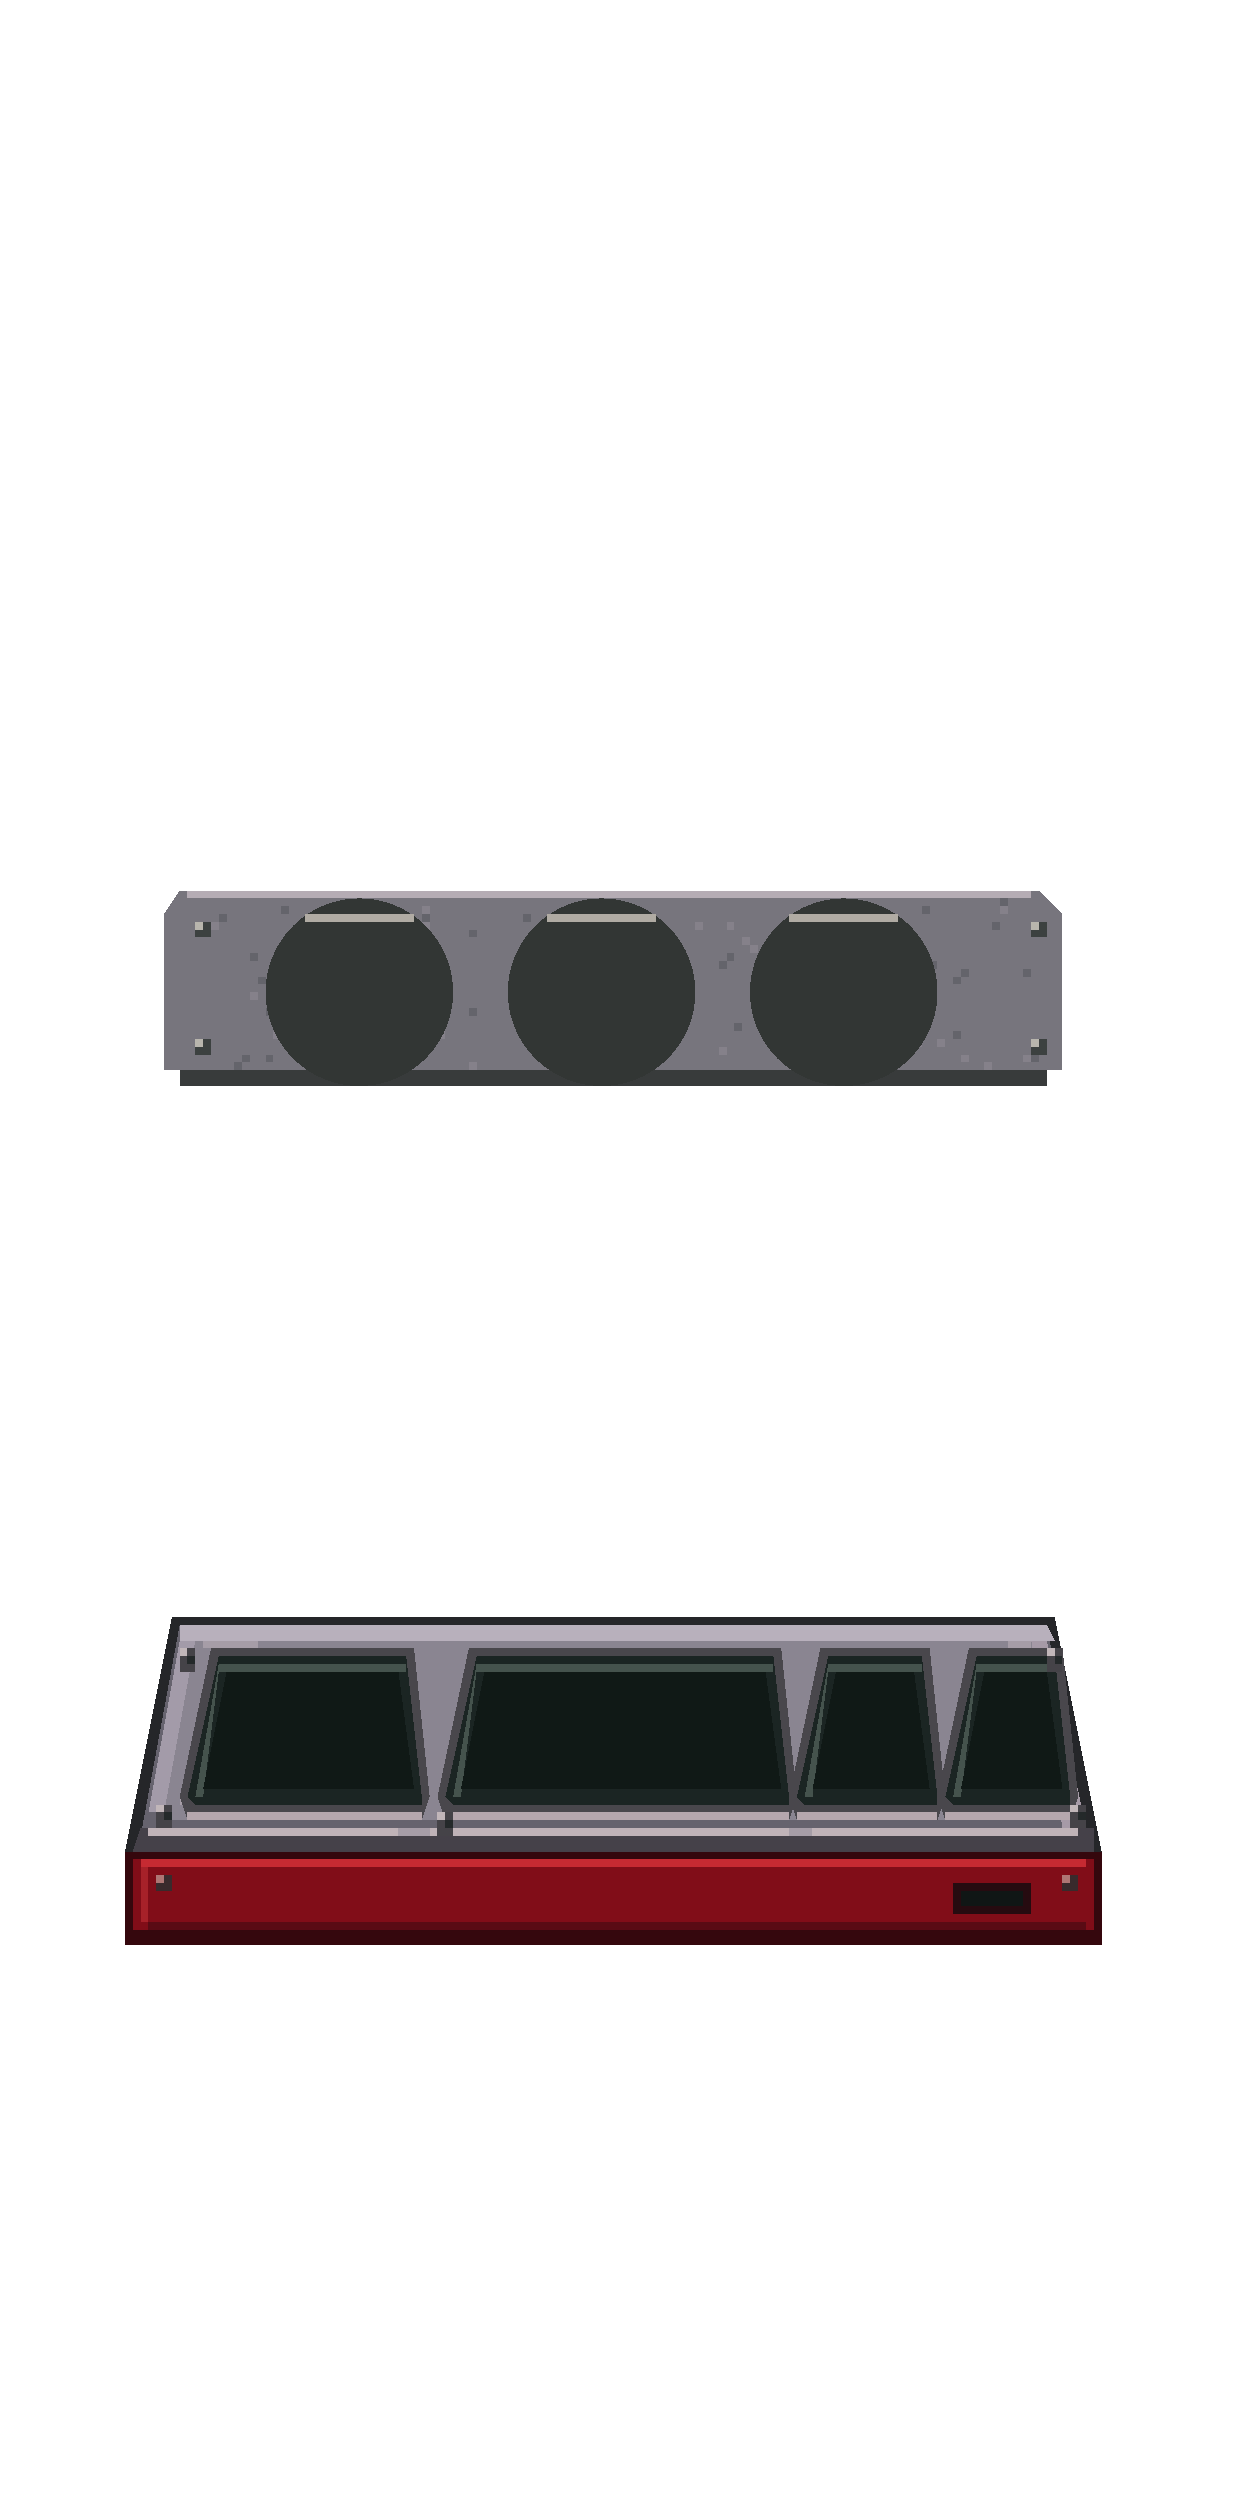
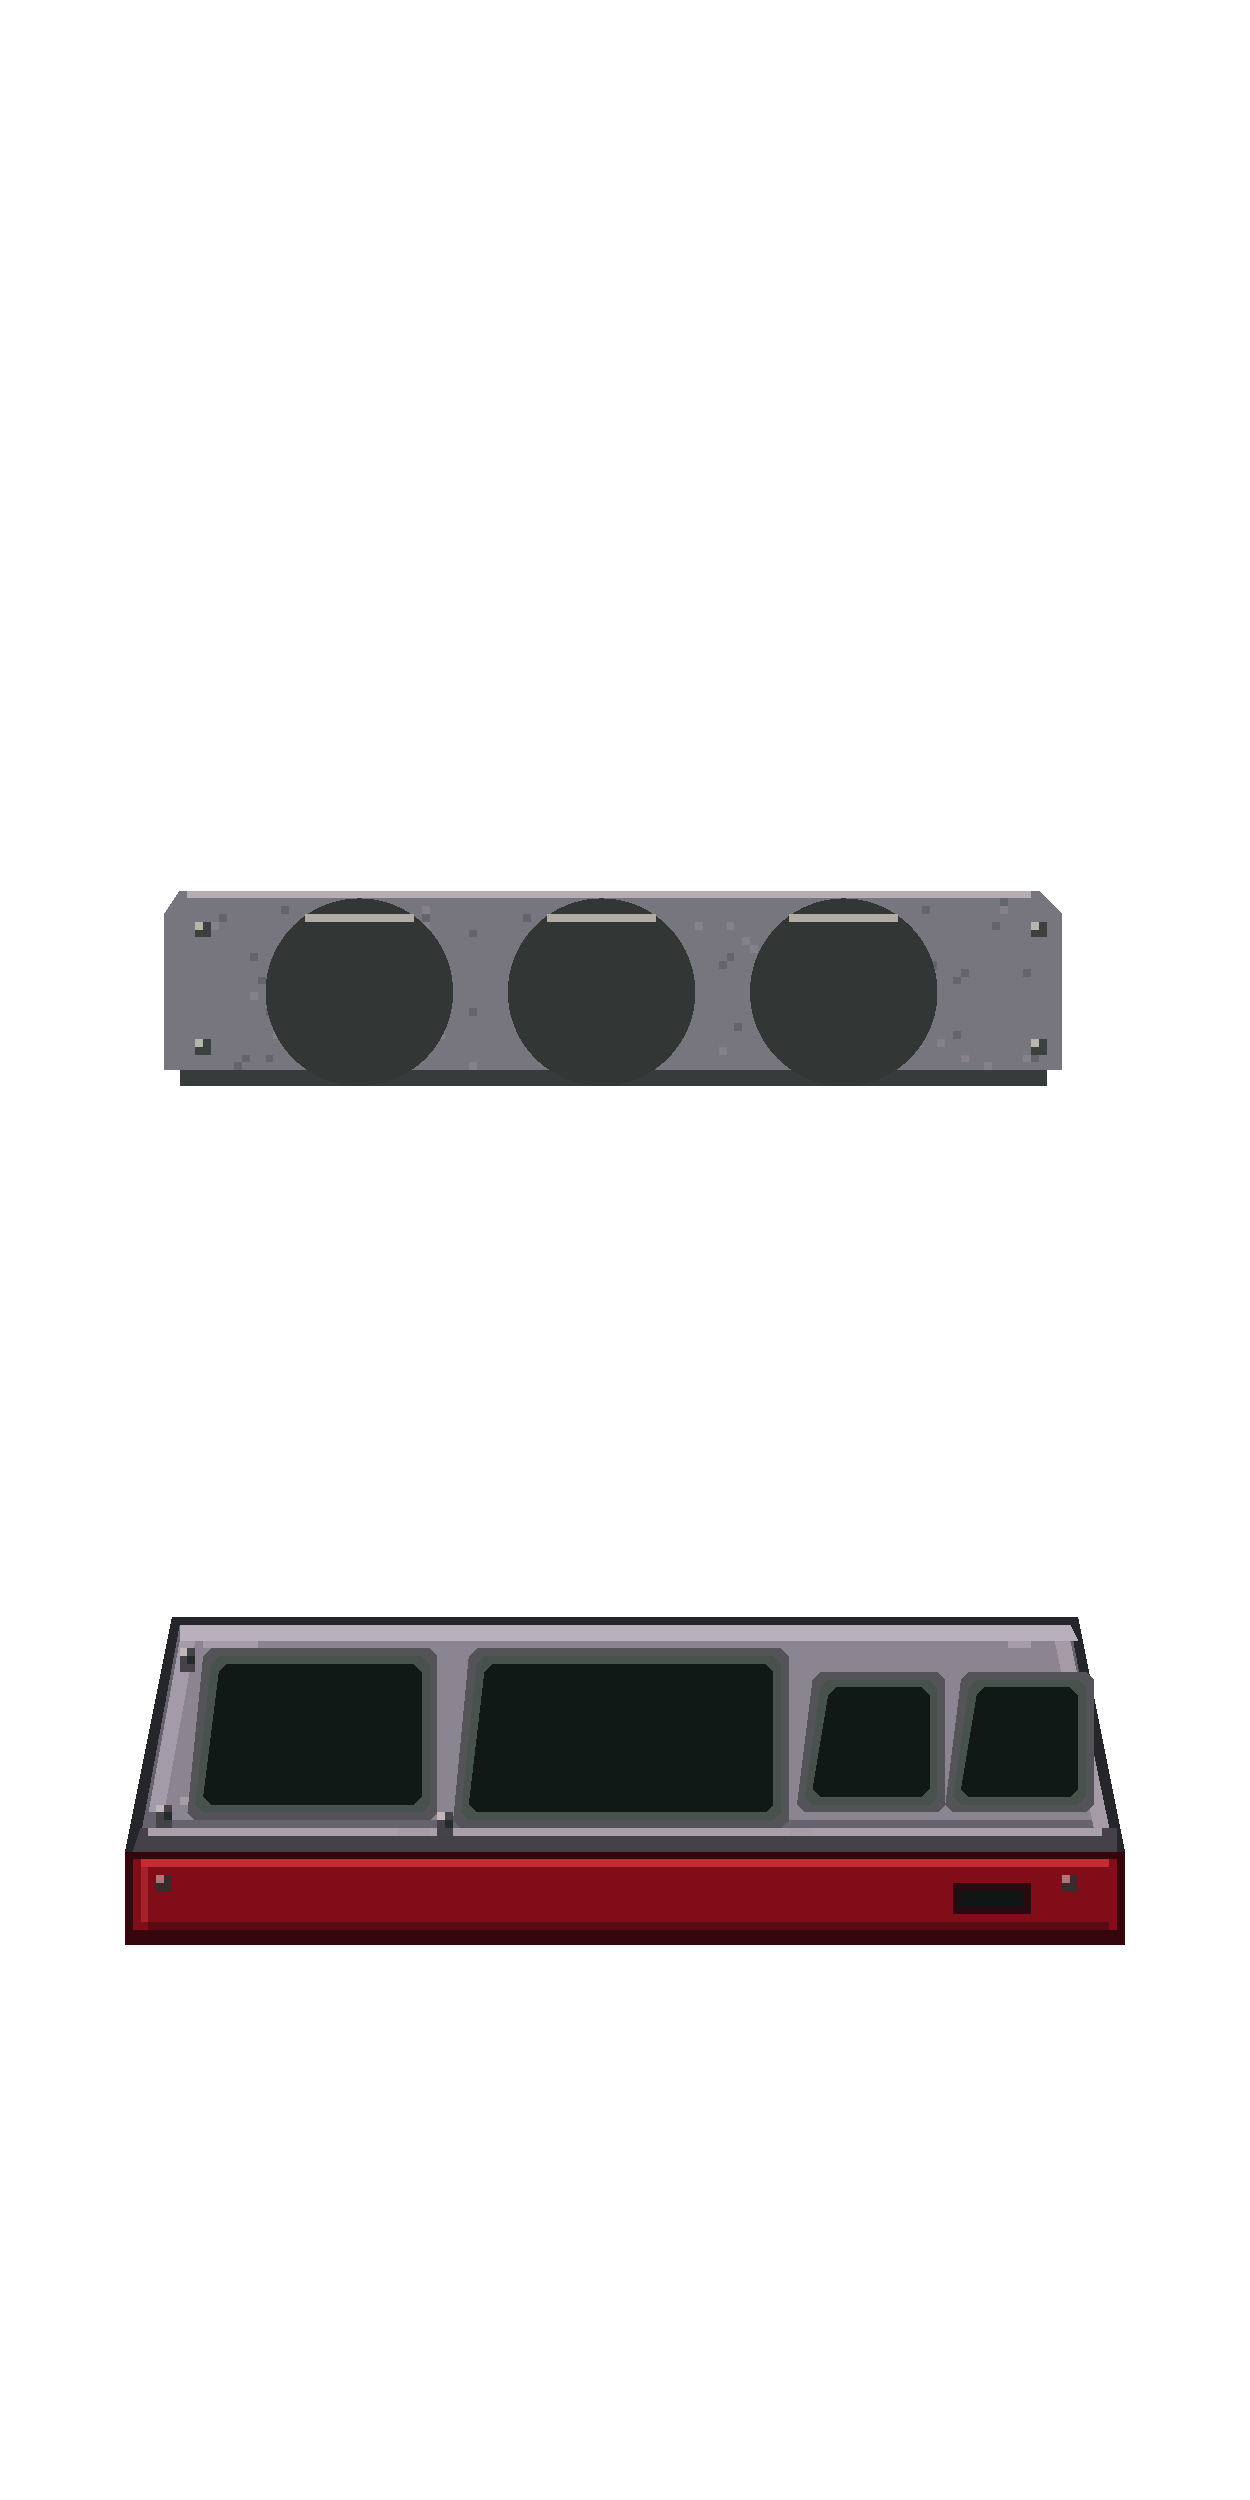
<svg xmlns="http://www.w3.org/2000/svg" width="160" height="320" shape-rendering="crispEdges">
  <path d="M23 114H133L136 117V137H21V117Z" fill="#77757d" />
  <rect x="24" y="114" width="108" height="1" fill="#b5acb4" />
  <rect x="23" y="137" width="111" height="2" fill="#383b3b" />
  <rect x="106" y="118" width="1" height="1" fill="#64646b" />
  <rect x="119" y="123" width="1" height="1" fill="#64646b" />
  <rect x="53" y="119" width="1" height="1" fill="#64646b" />
  <rect x="111" y="132" width="1" height="1" fill="#64646b" />
  <rect x="100" y="128" width="1" height="1" fill="#64646b" />
  <rect x="28" y="117" width="1" height="1" fill="#64646b" />
  <rect x="54" y="131" width="1" height="1" fill="#64646b" />
  <rect x="96" y="121" width="1" height="1" fill="#85818a" />
  <rect x="53" y="129" width="1" height="1" fill="#85818a" />
  <rect x="128" y="115" width="1" height="1" fill="#64646b" />
  <rect x="114" y="128" width="1" height="1" fill="#85818a" />
  <rect x="60" y="119" width="1" height="1" fill="#64646b" />
  <rect x="122" y="125" width="1" height="1" fill="#64646b" />
  <rect x="36" y="127" width="1" height="1" fill="#64646b" />
  <rect x="70" y="126" width="1" height="1" fill="#85818a" />
  <rect x="128" y="116" width="1" height="1" fill="#85818a" />
  <rect x="93" y="118" width="1" height="1" fill="#85818a" />
  <rect x="35" y="132" width="1" height="1" fill="#85818a" />
  <rect x="131" y="135" width="1" height="1" fill="#85818a" />
  <rect x="98" y="121" width="1" height="1" fill="#64646b" />
  <rect x="30" y="136" width="1" height="1" fill="#64646b" />
  <rect x="123" y="124" width="1" height="1" fill="#64646b" />
  <rect x="54" y="118" width="1" height="1" fill="#85818a" />
  <rect x="60" y="129" width="1" height="1" fill="#85818a" />
  <rect x="45" y="126" width="1" height="1" fill="#85818a" />
  <rect x="51" y="136" width="1" height="1" fill="#85818a" />
  <rect x="114" y="136" width="1" height="1" fill="#64646b" />
  <rect x="102" y="135" width="1" height="1" fill="#64646b" />
  <rect x="93" y="122" width="1" height="1" fill="#64646b" />
  <rect x="84" y="127" width="1" height="1" fill="#85818a" />
  <rect x="106" y="132" width="1" height="1" fill="#64646b" />
  <rect x="112" y="125" width="1" height="1" fill="#64646b" />
  <rect x="54" y="116" width="1" height="1" fill="#85818a" />
  <rect x="76" y="123" width="1" height="1" fill="#64646b" />
  <rect x="52" y="133" width="1" height="1" fill="#85818a" />
  <rect x="52" y="135" width="1" height="1" fill="#85818a" />
  <rect x="75" y="135" width="1" height="1" fill="#85818a" />
  <rect x="43" y="123" width="1" height="1" fill="#64646b" />
  <rect x="56" y="132" width="1" height="1" fill="#85818a" />
  <rect x="120" y="133" width="1" height="1" fill="#85818a" />
  <rect x="99" y="127" width="1" height="1" fill="#85818a" />
  <rect x="53" y="119" width="1" height="1" fill="#85818a" />
  <rect x="36" y="116" width="1" height="1" fill="#64646b" />
  <rect x="44" y="135" width="1" height="1" fill="#64646b" />
  <rect x="126" y="136" width="1" height="1" fill="#85818a" />
  <rect x="101" y="117" width="1" height="1" fill="#85818a" />
  <rect x="73" y="134" width="1" height="1" fill="#85818a" />
  <rect x="92" y="123" width="1" height="1" fill="#64646b" />
  <rect x="112" y="118" width="1" height="1" fill="#85818a" />
  <rect x="123" y="135" width="1" height="1" fill="#85818a" />
  <rect x="39" y="124" width="1" height="1" fill="#85818a" />
  <rect x="45" y="129" width="1" height="1" fill="#64646b" />
  <rect x="117" y="123" width="1" height="1" fill="#64646b" />
  <rect x="89" y="118" width="1" height="1" fill="#85818a" />
  <rect x="132" y="135" width="1" height="1" fill="#64646b" />
  <rect x="44" y="126" width="1" height="1" fill="#64646b" />
  <rect x="94" y="131" width="1" height="1" fill="#64646b" />
  <rect x="101" y="125" width="1" height="1" fill="#85818a" />
  <rect x="27" y="118" width="1" height="1" fill="#85818a" />
  <rect x="131" y="124" width="1" height="1" fill="#64646b" />
  <rect x="32" y="122" width="1" height="1" fill="#64646b" />
  <rect x="35" y="130" width="1" height="1" fill="#64646b" />
  <rect x="122" y="132" width="1" height="1" fill="#64646b" />
  <rect x="41" y="136" width="1" height="1" fill="#85818a" />
  <rect x="95" y="120" width="1" height="1" fill="#85818a" />
  <rect x="92" y="134" width="1" height="1" fill="#85818a" />
  <rect x="52" y="132" width="1" height="1" fill="#64646b" />
  <rect x="116" y="124" width="1" height="1" fill="#85818a" />
  <rect x="110" y="135" width="1" height="1" fill="#85818a" />
  <rect x="81" y="131" width="1" height="1" fill="#85818a" />
  <rect x="40" y="122" width="1" height="1" fill="#64646b" />
  <rect x="33" y="125" width="1" height="1" fill="#64646b" />
  <rect x="100" y="132" width="1" height="1" fill="#64646b" />
  <rect x="100" y="122" width="1" height="1" fill="#64646b" />
  <rect x="34" y="135" width="1" height="1" fill="#64646b" />
  <rect x="54" y="117" width="1" height="1" fill="#64646b" />
  <rect x="67" y="117" width="1" height="1" fill="#64646b" />
  <rect x="60" y="136" width="1" height="1" fill="#85818a" />
  <rect x="52" y="132" width="1" height="1" fill="#64646b" />
  <rect x="117" y="133" width="1" height="1" fill="#85818a" />
  <rect x="56" y="130" width="1" height="1" fill="#85818a" />
  <rect x="49" y="118" width="1" height="1" fill="#64646b" />
  <rect x="109" y="128" width="1" height="1" fill="#85818a" />
  <rect x="79" y="128" width="1" height="1" fill="#85818a" />
  <rect x="118" y="116" width="1" height="1" fill="#64646b" />
  <rect x="32" y="127" width="1" height="1" fill="#85818a" />
  <rect x="127" y="118" width="1" height="1" fill="#64646b" />
  <rect x="49" y="121" width="1" height="1" fill="#85818a" />
  <rect x="42" y="128" width="1" height="1" fill="#64646b" />
  <rect x="60" y="129" width="1" height="1" fill="#64646b" />
  <rect x="34" y="129" width="1" height="1" fill="#64646b" />
  <rect x="31" y="135" width="1" height="1" fill="#64646b" />
  <rect x="36" y="122" width="1" height="1" fill="#64646b" />
  <rect x="77" y="130" width="1" height="1" fill="#85818a" />
  <rect x="52" y="127" width="1" height="1" fill="#64646b" />
  <rect x="25" y="118" width="2" height="2" fill="#3c4140" />
  <rect x="25" y="118" width="1" height="1" fill="#b8b5ad" />
  <rect x="25" y="133" width="2" height="2" fill="#3c4140" />
  <rect x="25" y="133" width="1" height="1" fill="#b8b5ad" />
  <rect x="132" y="118" width="2" height="2" fill="#3c4140" />
  <rect x="132" y="118" width="1" height="1" fill="#b8b5ad" />
  <rect x="132" y="133" width="2" height="2" fill="#3c4140" />
  <rect x="132" y="133" width="1" height="1" fill="#b8b5ad" />
  <circle cx="46" cy="127" r="12" fill="#323634" />
  <path d="M39 117H53V118H39Z" fill="#b0aba3" />
  <circle cx="77" cy="127" r="12" fill="#323634" />
  <path d="M70 117H84V118H70Z" fill="#b0aba3" />
  <circle cx="108" cy="127" r="12" fill="#323634" />
  <path d="M101 117H115V118H101Z" fill="#b0aba3" />
-   <path d="M22 207H135L141 237H16Z" fill="#252629" />
-   <path d="M23 208H134L139 235H18Z" fill="#66636e" />
-   <path d="M25 209H132L137 233H20Z" fill="#8a8591" />
-   <path d="M23 208H134L135 210H23Z" fill="#b8b0bc" />
+   <path d="M22 207H138L144 237H16Z" fill="#252629" />
+   <path d="M23 208H137L142 235H18Z" fill="#66636e" />
+   <path d="M25 209H135L140 233H20Z" fill="#8a8591" />
+   <path d="M23 208H137L138 210H23Z" fill="#b8b0bc" />
  <path d="M23 210H25L21 232H19Z" fill="#a39ba9" />
-   <path d="M132 210H134L139 234H136Z" fill="#a69aa7" />
-   <path d="M18 234H140V237H17Z" fill="#454149" />
-   <rect x="19" y="234" width="119" height="1" fill="#c0b3b8" />
+   <path d="M135 210H137L142 234H140Z" fill="#a69aa7" />
+   <path d="M18 234H143V237H17Z" fill="#454149" />
+   <rect x="19" y="234" width="122" height="1" fill="#aaa0a8" />
  <rect x="26" y="210" width="7" height="1" fill="#a69da7" />
  <rect x="51" y="234" width="4" height="1" fill="#a69da7" />
  <rect x="91" y="232" width="5" height="1" fill="#a69da7" />
  <rect x="129" y="210" width="3" height="1" fill="#a69da7" />
  <rect x="23" y="230" width="2" height="1" fill="#a69da7" />
  <rect x="101" y="234" width="3" height="1" fill="#a69da7" />
-   <path d="M27 211H53L55 230L54 233H24L23 230Z" fill="#49474c" />
-   <path d="M28 212H52L54 230V231H25L24 230Z" fill="#1b2523" />
-   <path d="M28 213H52V214H28L26 230H25Z" fill="#45534d" />
-   <path d="M29 214H51L53 229H26Z" fill="#101916" />
-   <path d="M24 232H54V233H24Z" fill="#b5a7ad" />
-   <path d="M60 211H100L102 230L101 233H57L56 230Z" fill="#49474c" />
-   <path d="M61 212H99L101 230V231H58L57 230Z" fill="#1b2523" />
-   <path d="M61 213H99V214H61L59 230H58Z" fill="#45534d" />
-   <path d="M62 214H98L100 229H59Z" fill="#101916" />
-   <path d="M57 232H101V233H57Z" fill="#b5a7ad" />
-   <path d="M105 211H119L121 230L120 233H102L101 230Z" fill="#49474c" />
-   <path d="M106 212H118L120 230V231H103L102 230Z" fill="#1b2523" />
-   <path d="M106 213H118V214H106L104 230H103Z" fill="#45534d" />
-   <path d="M107 214H117L119 229H104Z" fill="#101916" />
-   <path d="M102 232H120V233H102Z" fill="#b5a7ad" />
-   <path d="M124 211H136L138 230L137 233H121L120 230Z" fill="#49474c" />
-   <path d="M125 212H135L137 230V231H122L121 230Z" fill="#1b2523" />
-   <path d="M125 213H135V214H125L123 230H122Z" fill="#45534d" />
-   <path d="M126 214H134L136 229H123Z" fill="#101916" />
-   <path d="M121 232H137V233H121Z" fill="#b5a7ad" />
+   <path d="M27 211H55L56 212V232L55 233H25L24 232L26 212Z" fill="#535358" />
+   <path d="M28 212H54L55 213V231L54 232H26L25 231L27 213Z" fill="#46524b" />
+   <path d="M29 213H53L54 214V230L53 231H27L26 230L28 214Z" fill="#101916" />
+   <path d="M61 211H100L101 212V233L100 234H59L58 233L60 212Z" fill="#535358" />
+   <path d="M62 212H99L100 213V232L99 233H60L59 232L61 213Z" fill="#46524b" />
+   <path d="M63 213H98L99 214V231L98 232H61L60 231L62 214Z" fill="#101916" />
+   <path d="M105 214H120L121 215V231L120 232H103L102 231L104 215Z" fill="#535358" />
+   <path d="M106 215H119L120 216V230L119 231H104L103 230L105 216Z" fill="#46524b" />
+   <path d="M107 216H118L119 217V229L118 230H105L104 229L106 217Z" fill="#101916" />
+   <path d="M124 214H139L140 215V231L139 232H122L121 231L123 215Z" fill="#535358" />
+   <path d="M125 215H138L139 216V230L138 231H123L122 230L124 216Z" fill="#46524b" />
+   <path d="M126 216H137L138 217V229L137 230H124L123 229L125 217Z" fill="#101916" />
  <rect x="23" y="211" width="2" height="3" fill="#454348" />
  <rect x="23" y="211" width="1" height="1" fill="#c1b6b9" />
  <rect x="24" y="212" width="1" height="1" fill="#24292a" />
-   <rect x="134" y="211" width="2" height="3" fill="#454348" />
-   <rect x="134" y="211" width="1" height="1" fill="#c1b6b9" />
-   <rect x="135" y="212" width="1" height="1" fill="#24292a" />
  <rect x="20" y="231" width="2" height="3" fill="#454348" />
  <rect x="20" y="231" width="1" height="1" fill="#c1b6b9" />
  <rect x="21" y="232" width="1" height="1" fill="#24292a" />
-   <rect x="137" y="231" width="2" height="3" fill="#454348" />
-   <rect x="137" y="231" width="1" height="1" fill="#c1b6b9" />
-   <rect x="138" y="232" width="1" height="1" fill="#24292a" />
  <rect x="56" y="232" width="2" height="3" fill="#454348" />
  <rect x="56" y="232" width="1" height="1" fill="#c1b6b9" />
  <rect x="57" y="233" width="1" height="1" fill="#24292a" />
-   <path d="M16 237H141V249H16Z" fill="#35070d" />
-   <rect x="17" y="238" width="123" height="9" fill="#810d18" />
-   <rect x="18" y="238" width="121" height="1" fill="#c62a32" />
+   <path d="M16 237H144V249H16Z" fill="#35070d" />
+   <rect x="17" y="238" width="126" height="9" fill="#810d18" />
+   <rect x="18" y="238" width="124" height="1" fill="#c62a32" />
  <rect x="18" y="239" width="1" height="7" fill="#a72129" />
-   <rect x="19" y="246" width="120" height="1" fill="#590b14" />
+   <rect x="19" y="246" width="123" height="1" fill="#590b14" />
  <rect x="122" y="241" width="10" height="4" fill="#260b10" />
  <rect x="123" y="242" width="8" height="2" fill="#101615" />
  <rect x="20" y="240" width="2" height="2" fill="#392a2c" />
  <rect x="20" y="240" width="1" height="1" fill="#ae7674" />
  <rect x="136" y="240" width="2" height="2" fill="#392a2c" />
  <rect x="136" y="240" width="1" height="1" fill="#ae7674" />
</svg>
